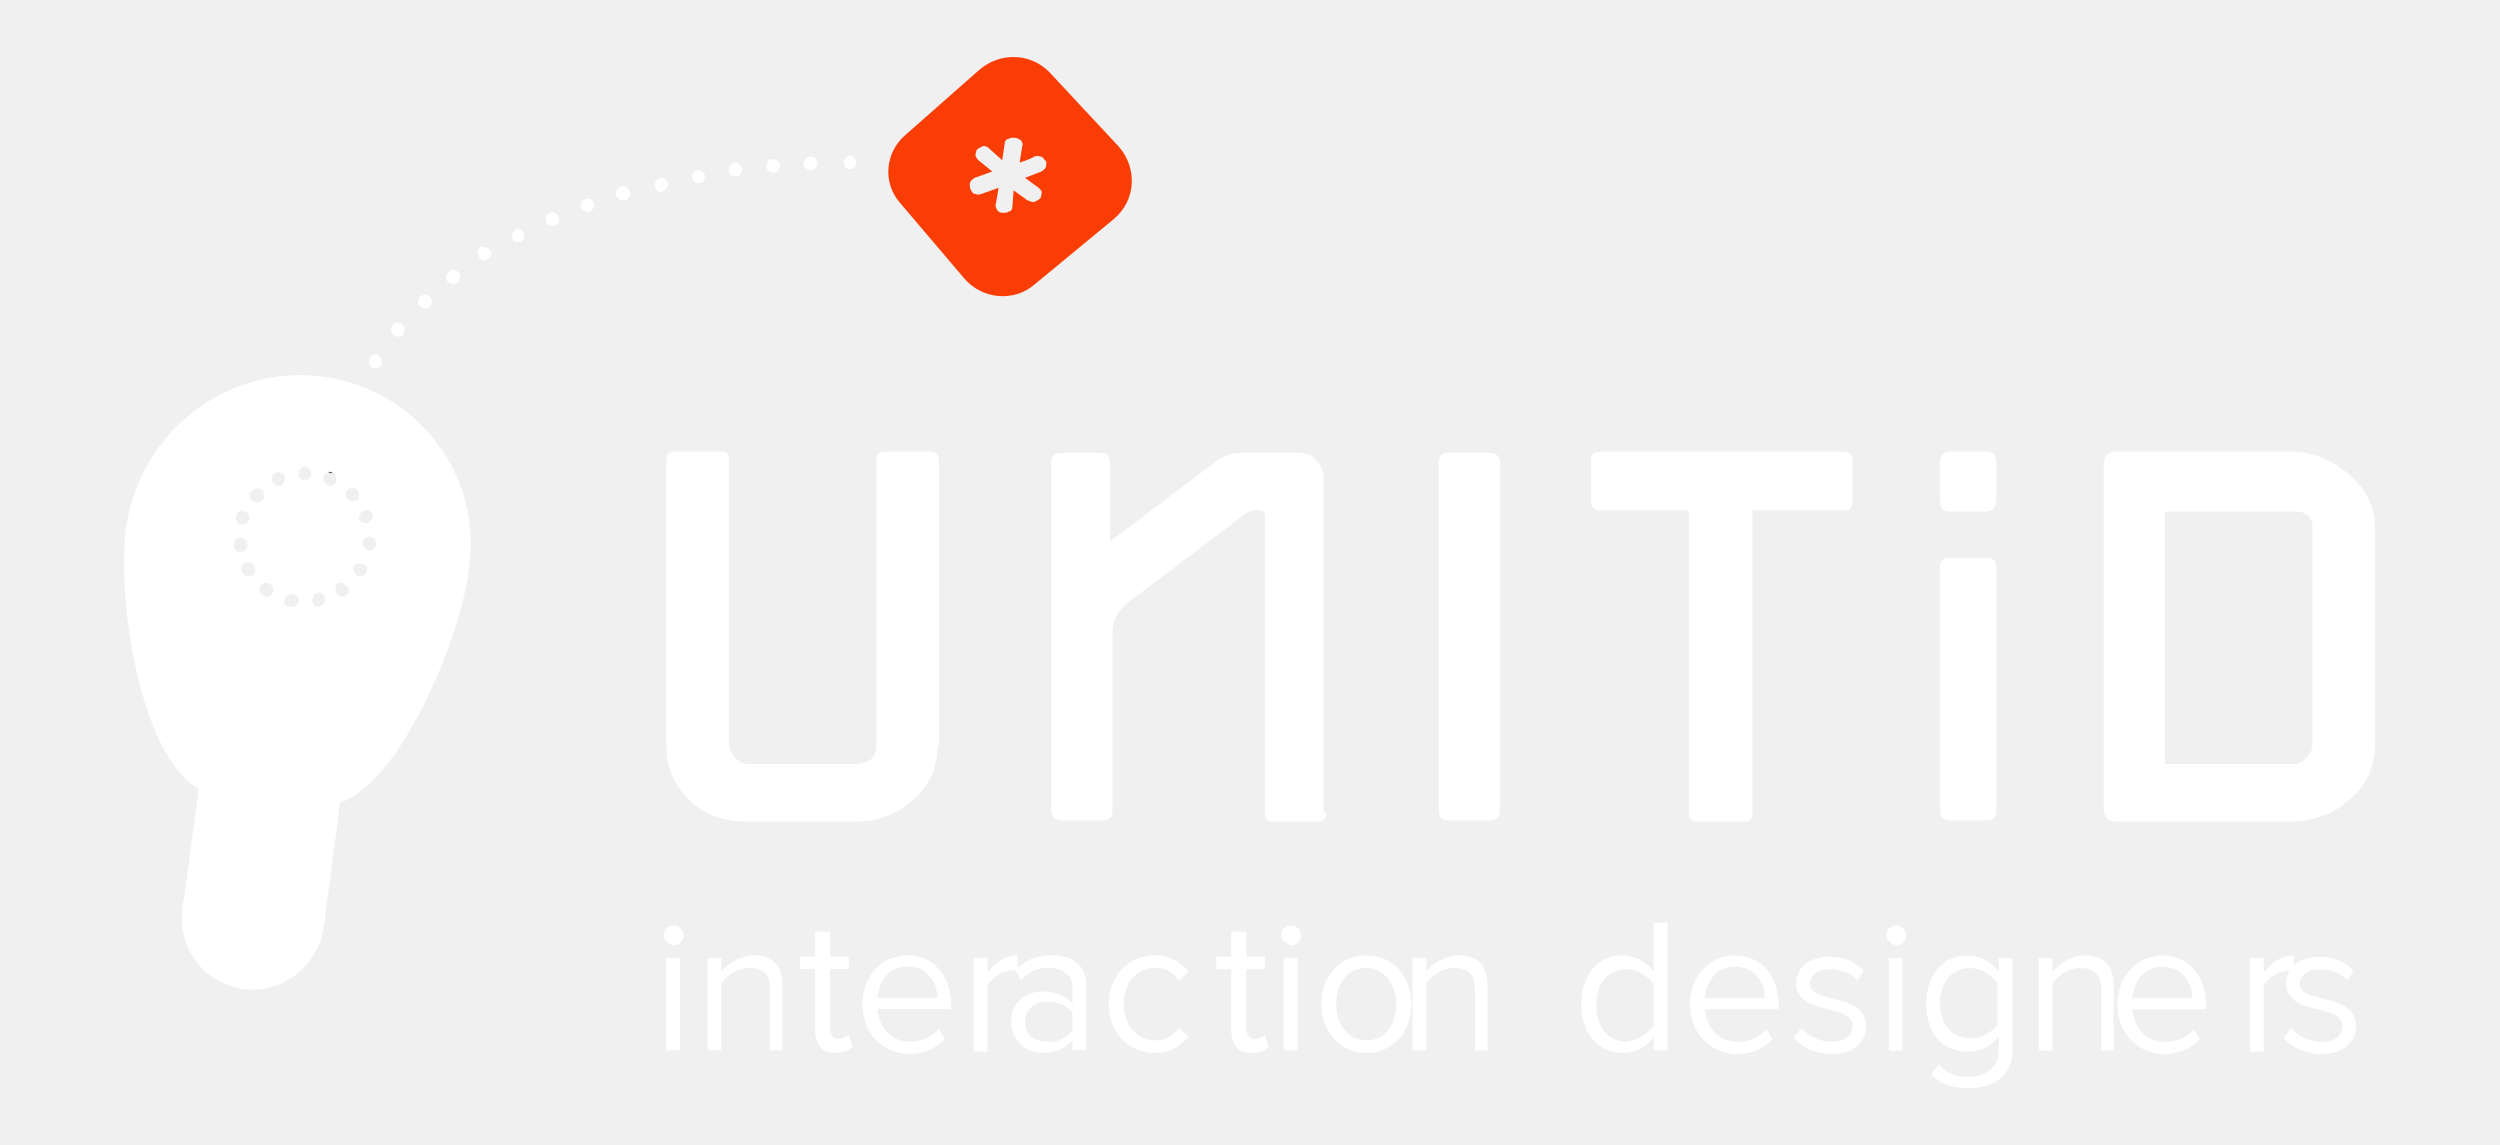
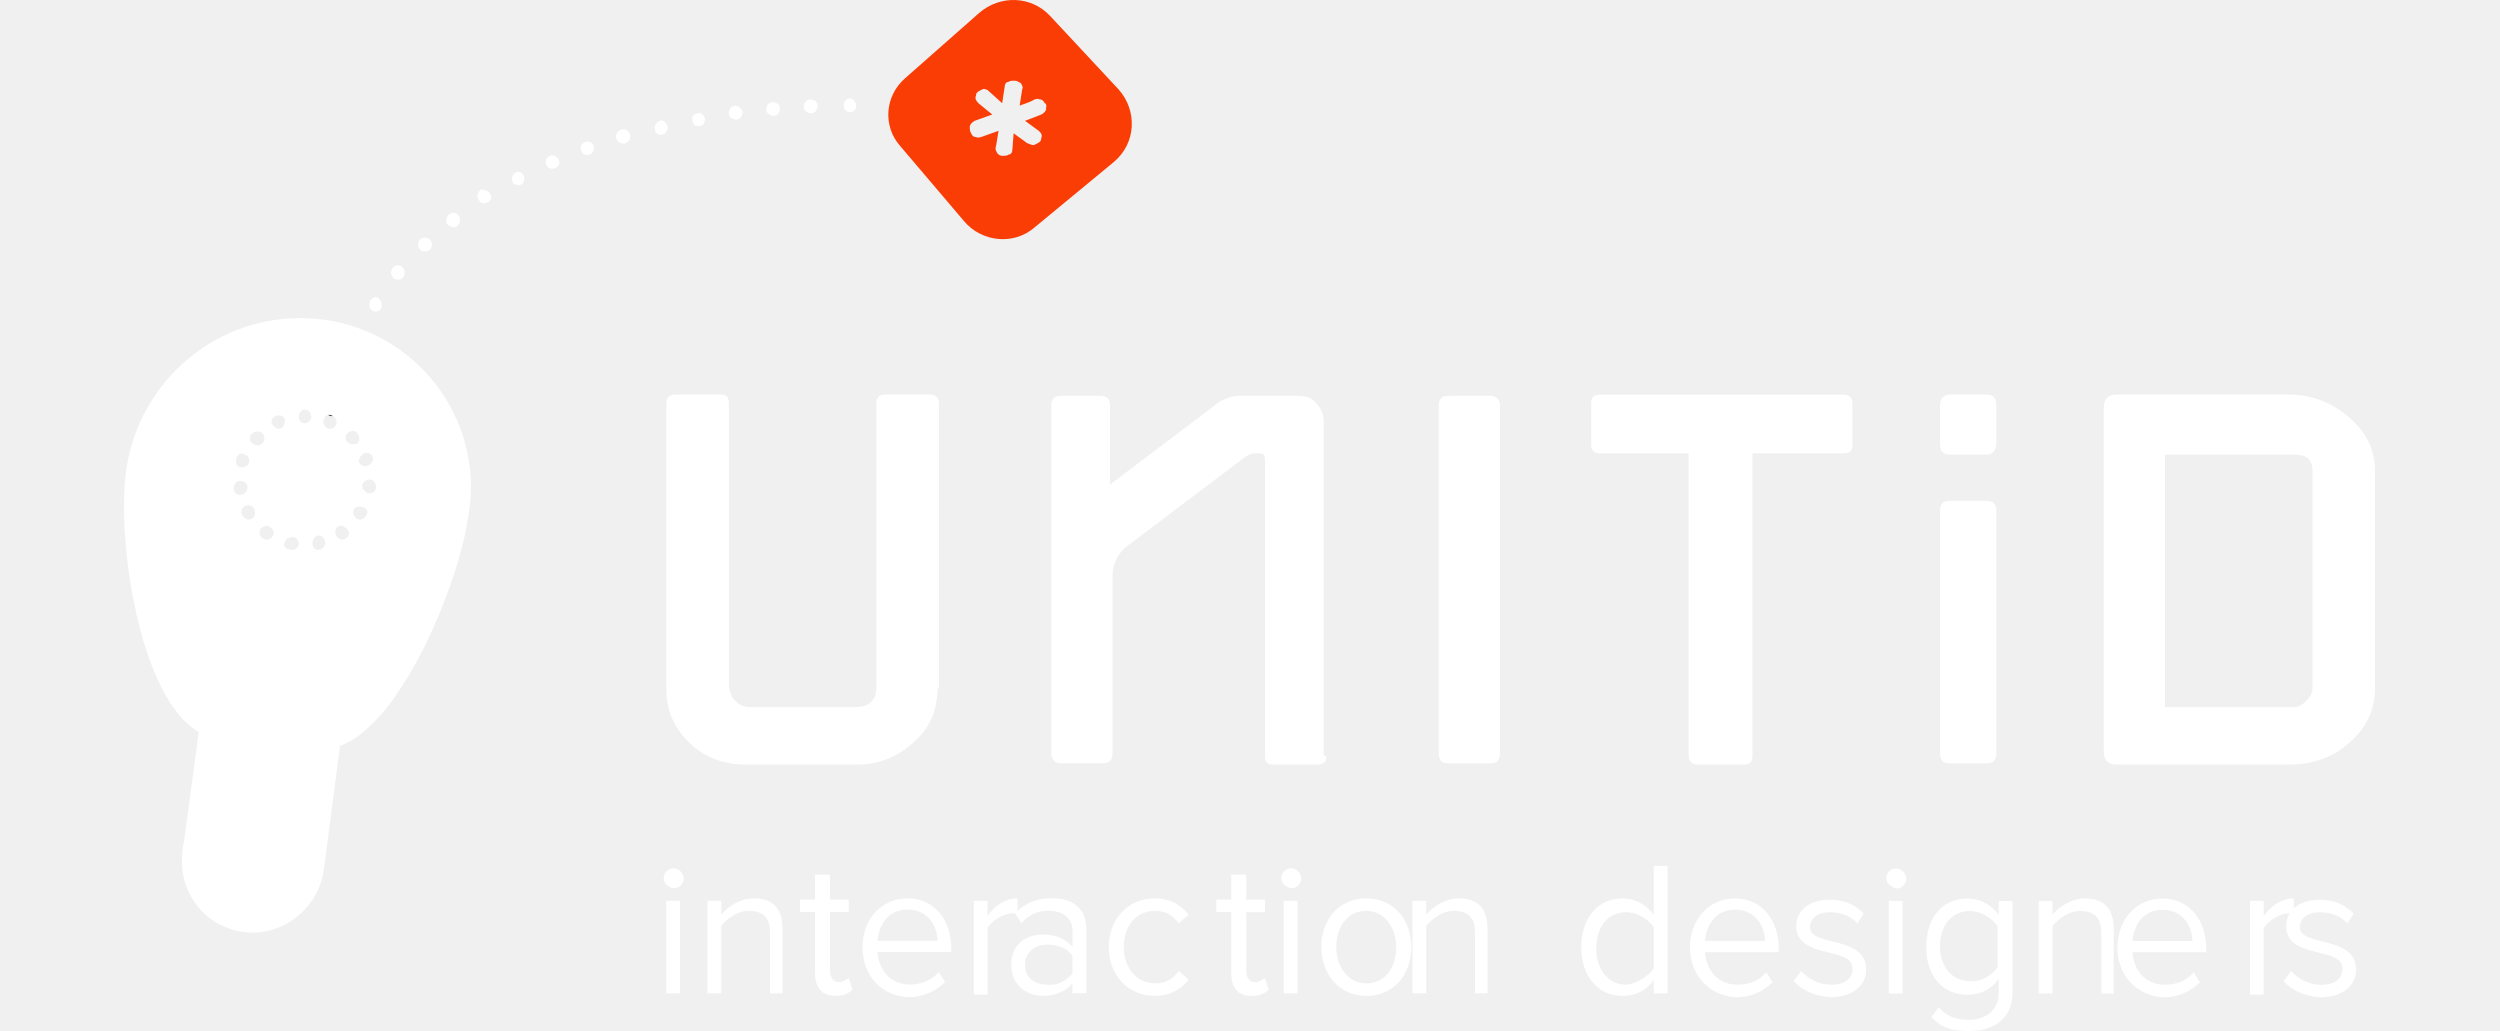
- <svg xmlns="http://www.w3.org/2000/svg" width="107" height="49" viewBox="0 153.172 595.279 245.45" enable-background="new 0 153.172 595.279 245.45">
+ <svg xmlns="http://www.w3.org/2000/svg" viewBox="0 153.172 595.279 245.45" enable-background="new 0 153.172 595.279 245.45">
  <path d="M223.23 317.07c0 5.06-1.785 9.523-5.655 12.797-3.87 3.572-8.333 5.357-13.394 5.357h-26.49c-5.06 0-9.52-1.488-13.09-4.762-3.87-3.572-5.95-7.74-5.95-13.394v-67.862c0-1.19.6-2.083 2.09-2.083h11.02c1.19 0 1.79.596 1.79 2.083v66.97c0 1.487.6 2.976 1.49 3.868.9.893 2.09 1.488 3.28 1.488h25.3c3.27 0 5.06-1.488 5.06-4.762v-67.564c0-1.19.6-2.083 1.79-2.083h11.02c1.19 0 2.09.596 2.09 2.083v67.862h-.3zm92.566 16.07c0 1.49-.596 2.084-2.084 2.084h-10.715c-1.19 0-1.785-.595-1.785-2.083V262.9c0-1.19-.298-1.786-1.19-1.786h-1.488c-.596 0-1.19.298-2.084.893l-27.98 21.132c-2.38 1.78-3.57 4.46-3.57 7.14v42.26c0 1.78-.893 2.38-2.38 2.38h-9.823c-1.488 0-2.38-.9-2.38-2.38V249.8c0-1.785.892-2.38 2.38-2.38h9.227c1.786 0 2.38.893 2.38 2.38v18.75l25.6-19.345c1.487-1.19 3.57-1.787 5.654-1.787h13.69c1.786 0 3.274.594 4.168 1.785 1.19 1.19 1.785 2.68 1.785 4.464v79.47h.6zm41.372-.594c0 1.786-.894 2.38-2.382 2.38h-9.82c-1.787 0-2.383-.892-2.383-2.38v-82.744c0-1.786.894-2.38 2.382-2.38h9.82c1.49 0 2.383.892 2.383 2.38v82.744zm83.935-73.516c0 1.487-.596 2.082-2.084 2.082h-21.73v72.03c0 1.487-.6 2.082-2.09 2.082h-11.01c-1.19 0-2.09-.595-2.09-2.083v-72.02h-21.13c-1.19 0-2.09-.59-2.09-2.08v-9.82c0-1.48.59-2.08 2.08-2.08H439c1.19 0 2.084.6 2.084 2.09v9.83zm34.227-.3c0 1.787-.893 2.68-2.38 2.68h-8.632c-1.786 0-2.382-.893-2.382-2.68v-8.93c0-1.785.894-2.678 2.382-2.678h8.63c1.787 0 2.383.893 2.383 2.68v8.93zm0 73.816c0 1.786-.893 2.38-2.38 2.38h-8.632c-1.786 0-2.382-.892-2.382-2.38v-57.742c0-1.786.894-2.38 2.382-2.38h8.63c1.787 0 2.383.892 2.383 2.38v57.742zm90.186-15.476c0 5.06-2.083 9.523-5.953 12.797-3.87 3.572-8.63 5.357-14.584 5.357H503.9c-2.084 0-2.977-1.19-2.977-3.274v-81.553c0-2.083.893-3.274 2.977-3.274h41.074c5.356 0 10.12 1.786 14.286 5.358 4.167 3.58 6.25 7.74 6.25 12.8v51.79zm-14.882-.3v-51.49c0-2.68-1.488-3.87-4.167-3.87h-30.954v60.123h30.954c.893 0 1.786-.595 2.68-1.488 1.19-1.19 1.487-2.084 1.487-3.274zm-392.587 45.54c0-1.19.893-2.38 2.38-2.38 1.19 0 2.382 1.19 2.382 2.38s-.9 2.38-2.39 2.38c-1.49-.296-2.38-1.19-2.38-2.38zm.595 27.383v-22.025h3.274v22.025h-3.274zm24.704 0V375.11c0-3.87-2.083-5.06-5.06-5.06-2.68 0-5.06 1.785-6.548 3.57v16.073h-3.274v-22.025h3.274v3.274c1.488-1.786 4.465-3.87 7.738-3.87 4.465 0 6.846 2.382 6.846 7.144v15.478h-2.976zm10.716-4.763v-14.583h-3.572v-2.977h3.572v-5.953h3.57v5.953h4.466v2.977h-4.465v13.69c0 1.787.596 2.978 2.083 2.978.894 0 1.786-.595 2.382-.893l.893 2.68c-.89.892-2.08 1.487-4.16 1.487-2.97-.01-4.76-1.79-4.76-5.36zm11.308-6.25c0-6.548 4.466-11.608 10.717-11.608 6.548 0 10.417 5.357 10.417 11.906v.893h-17.56c.297 4.17 2.976 7.74 7.737 7.74 2.39 0 5.06-.89 6.85-2.97l1.49 2.38c-2.08 2.09-5.06 3.58-8.63 3.58-6.54-.3-11.01-5.06-11.01-11.9zm10.717-8.93c-4.763 0-6.846 3.87-7.144 7.442h14.286c0-3.274-2.09-7.44-7.15-7.44zm15.775 19.943v-22.025h3.274v3.572c1.785-2.38 4.167-4.167 7.144-4.167v3.572h-1.19c-2.084 0-5.06 1.786-5.953 3.57v15.776h-3.274v-.29zm23.513 0v-2.38c-1.786 2.082-4.167 2.976-7.144 2.976-3.57 0-7.44-2.39-7.44-7.45s3.87-7.15 7.44-7.15c2.98 0 5.36.89 7.15 2.97v-3.87c0-2.98-2.38-4.76-5.65-4.76-2.68 0-4.76.89-6.54 2.97l-1.49-2.38c2.38-2.39 5.06-3.58 8.63-3.58 4.76 0 8.34 2.08 8.34 7.44v15.18h-3.27zm0-4.762v-4.16c-1.19-1.78-3.57-2.68-5.953-2.68-3.273 0-5.357 2.09-5.357 4.77 0 2.98 2.084 4.76 5.357 4.76 2.382.3 4.465-.89 5.953-2.68zm8.632-6.25c0-6.54 4.464-11.6 11.013-11.6 3.87 0 6.25 1.79 8.036 3.87l-2.38 2.08c-1.49-2.08-3.275-2.97-5.656-2.97-4.465 0-7.44 3.57-7.44 8.63 0 4.77 2.976 8.63 7.44 8.63 2.38 0 4.167-.89 5.655-2.97l2.38 2.08c-1.785 2.09-4.166 3.87-8.035 3.87-6.55 0-11.013-5.06-11.013-11.6zm29.168 6.25v-14.58h-3.57v-2.97h3.57v-5.95h3.572v5.96h4.465v2.98h-4.465v13.69c0 1.79.595 2.98 2.083 2.98.894 0 1.786-.59 2.382-.89l.893 2.68c-.893.89-2.083 1.49-4.167 1.49-2.977 0-4.763-1.79-4.763-5.36zm11.905-22.62c0-1.19.894-2.38 2.382-2.38 1.19 0 2.38 1.19 2.38 2.38s-.892 2.38-2.38 2.38c-1.19-.29-2.38-1.19-2.38-2.38zm.596 27.39v-22.03h3.274v22.03h-3.274zm8.93-11.01c0-6.54 4.167-11.6 10.715-11.6s10.72 5.06 10.72 11.61-4.16 11.61-10.71 11.61-10.71-5.35-10.71-11.61zm17.858 0c0-4.46-2.68-8.63-7.144-8.63-4.763 0-7.144 4.17-7.144 8.63s2.68 8.63 7.144 8.63c4.762.01 7.144-4.16 7.144-8.63zm18.75 11.02v-14.59c0-3.87-2.082-5.06-5.06-5.06-2.68 0-5.06 1.79-6.547 3.57v16.07h-3.274v-22.03h3.273v3.28c1.488-1.78 4.465-3.87 7.74-3.87 4.464 0 6.845 2.38 6.845 7.15v15.47h-2.97zm42.564 0v-3.27c-1.488 2.38-4.167 3.87-7.44 3.87-5.655 0-9.822-4.46-9.822-11.61s4.167-11.61 9.82-11.61c2.978 0 5.656 1.49 7.442 3.87v-11.61h3.274v30.36h-3.274zm0-5.95v-9.82c-1.19-1.78-3.87-3.57-6.548-3.57-4.465 0-7.144 3.58-7.144 8.64 0 4.76 2.68 8.63 7.144 8.63 2.678-.3 5.357-2.08 6.548-3.87zm8.632-5.06c0-6.54 4.464-11.6 10.714-11.6 6.548 0 10.417 5.36 10.417 11.91v.89h-17.56c.3 4.17 2.98 7.74 7.74 7.74 2.68 0 5.06-.89 6.85-2.97l1.49 2.38c-2.08 2.09-5.06 3.58-8.63 3.58-6.25-.3-11.01-5.06-11.01-11.9zm10.714-8.93c-4.763 0-6.846 3.87-7.144 7.45h14.287c0-3.27-2.083-7.44-7.143-7.44zm13.99 16.97l1.786-2.38c1.487 1.79 4.167 3.28 7.143 3.28 3.274 0 5.06-1.49 5.06-3.87 0-5.36-13.394-2.08-13.394-10.12 0-3.57 2.97-6.25 8.03-6.25 3.87 0 6.25 1.49 8.03 3.28l-1.49 2.38c-1.19-1.48-3.58-2.68-6.55-2.68-2.98 0-4.76 1.49-4.76 3.57 0 4.77 13.39 1.79 13.39 10.12 0 3.58-2.98 6.55-8.63 6.55-3.58-.3-6.55-1.49-8.64-3.87zm22.026-24.4c0-1.19.892-2.38 2.38-2.38 1.19 0 2.38 1.19 2.38 2.38s-.892 2.38-2.38 2.38c-1.19-.29-2.38-1.19-2.38-2.38zm.594 27.39V367.7h3.274v22.02h-3.274zm10.12 5.66l1.786-2.38c1.785 2.08 3.87 2.98 7.144 2.98 3.57 0 7.143-1.78 7.143-6.55v-3.27c-1.488 2.38-4.167 3.87-7.44 3.87-5.655 0-9.822-4.17-9.822-11.31s3.87-11.61 9.822-11.61c2.977 0 5.655 1.49 7.44 3.87v-3.28h3.274v21.72c0 6.85-5.06 9.23-10.41 9.23-3.87 0-6.25-.6-8.93-3.27zm15.775-11.9v-9.82c-1.2-1.79-3.87-3.57-6.55-3.57-4.47 0-7.15 3.57-7.15 8.33s2.68 8.34 7.14 8.34c2.68.3 5.35-1.49 6.55-3.27zm24.7 6.25v-14.59c0-3.87-2.09-5.06-5.06-5.06-2.68 0-5.06 1.79-6.55 3.57v16.07h-3.28V367.7h3.27v3.27c1.49-1.785 4.46-3.87 7.74-3.87 4.46 0 6.84 2.383 6.84 7.145v15.48h-2.98zm3.87-11.01c0-6.55 4.46-11.61 10.71-11.61 6.55 0 10.41 5.36 10.41 11.91v.89h-17.56c.29 4.17 2.97 7.74 7.74 7.74 2.68 0 5.06-.89 6.84-2.97l1.48 2.38c-2.09 2.09-5.06 3.58-8.63 3.58-6.25-.3-11.02-5.06-11.02-11.91zm10.71-8.93c-4.77 0-6.85 3.87-7.15 7.44h14.28c0-3.27-2.09-7.44-7.15-7.44zm20.84 19.94V367.7h3.27v3.57c1.78-2.38 4.16-4.168 7.14-4.168v3.57h-1.19c-2.09 0-5.06 1.786-5.96 3.57V390h-3.28v-.297zm8.03-2.98l1.78-2.38c1.49 1.79 4.16 3.28 7.14 3.28 3.27 0 5.06-1.49 5.06-3.87 0-5.36-13.4-2.08-13.4-10.12 0-3.57 2.98-6.25 8.04-6.25 3.87 0 6.25 1.49 8.03 3.27l-1.49 2.38c-1.19-1.49-3.57-2.68-6.55-2.68s-4.77 1.49-4.77 3.57c0 4.76 13.39 1.79 13.39 10.12 0 3.57-2.98 6.55-8.63 6.55-3.57-.3-6.55-1.49-8.63-3.87z" fill="#fff" />
  <path fill="#333" d="M77.09 257.838c.892 0 1.487.893 1.487 1.786s-.894 1.488-1.786 1.488-1.48-.893-1.48-1.786c0-.892.9-1.488 1.79-1.488zm2.082-8.928c.894.296 1.19 1.19 1.19 2.082-.297.893-.893 1.488-1.785 1.19-.894-.297-1.488-1.19-1.19-2.083-.298-.9.893-1.49 1.785-1.19zm2.678-8.633c.895.298 1.19 1.19.895 2.083-.298.893-1.19 1.19-2.084.893s-1.48-1.19-.89-2.083c.3-.893 1.19-1.19 2.09-.893zm3.87-8.334c.894.298 1.19 1.488.596 2.083-.298.893-1.488 1.19-2.084.595-.893-.29-1.19-1.19-.893-2.08.59-.59 1.48-.89 2.38-.59z" />
  <path fill="#fff" d="M90.185 224.205c.596.595.893 1.488.596 2.38-.59.894-1.48.894-2.08.596-.89-.59-.89-1.48-.59-2.38.6-.89 1.49-1.19 2.09-.59zm5.655-7.44c.596.595.596 1.487.298 2.38-.596.595-1.488.893-2.38.3-.597-.597-.895-1.49-.3-2.383.596-.894 1.786-.894 2.382-.298zm6.548-6.55c.596.596.596 1.787 0 2.38-.595.597-1.785.597-2.38 0s-.597-1.784 0-2.38 1.785-.594 2.38 0zm6.846-5.655c.596.596.298 1.787-.297 2.382-.596.595-1.786.297-2.382-.298-.595-.595-.298-1.786.298-2.38.892-.596 1.786-.596 2.38.297zm7.44-5.357c.596.893.3 1.786-.595 2.083-.6.595-1.79.298-2.09-.595-.6-.89-.3-1.78.59-2.38.59 0 1.78.3 2.08.9zm8.036-4.167c.3.893 0 1.786-.595 2.083-.893.29-1.785 0-2.083-.6-.298-.9 0-1.79.596-2.09.595-.6 1.785-.3 2.083.59zm8.335-3.87c.298.894 0 1.787-.893 2.084-.894.297-1.786 0-2.084-.893s0-1.786.893-2.083c.6-.297 1.49 0 2.09.893zm8.335-3.273c.297.893-.3 1.786-.894 2.084-.894.297-1.786 0-2.084-.893s0-1.786.893-2.083c.894-.29 1.786 0 2.084.9zm8.63-2.68c.298.894-.297 1.787-1.19 2.084-.893.298-1.785-.297-2.083-1.19s.298-1.786 1.19-2.083c.893-.298 1.786.297 2.084 1.19zm8.93-2.083c.298.894-.298 1.787-1.19 2.084-.893.298-1.786-.297-1.786-1.19-.297-.893.298-1.786 1.19-2.083.595-.29 1.488.3 1.786 1.19zm8.93-1.785c0 .893-.3 1.786-1.192 1.786-.893.3-1.785-.29-1.785-1.19-.298-.89.298-1.78 1.19-1.78.595-.3 1.49.3 1.786 1.19zm8.928-1.49c0 .894-.595 1.787-1.488 1.787s-1.785-.596-1.785-1.488c0-.893.595-1.786 1.487-1.786.894 0 1.488.596 1.786 1.488zm8.93-.89c0 .892-.596 1.785-1.488 1.785-.894 0-1.786-.595-1.786-1.488s.596-1.786 1.488-1.786 1.786.595 1.786 1.488zm8.928-.597c0 .893-.595 1.786-1.488 1.786s-1.785-.595-1.785-1.488.595-1.786 1.487-1.786c1.192 0 1.786.596 1.786 1.488zm9.227 0c0 .893-.595 1.488-1.487 1.488-.894 0-1.488-.595-1.488-1.488s.595-1.786 1.488-1.786c.594 0 1.487.894 1.487 1.786zM76.79 229.265c-22.62-2.976-43.455 13.096-46.728 35.717-2.38 17.263 3.273 54.468 17.263 62.504l-3.57 26.49c-.3.595-.3 1.488-.3 2.083-1.19 9.52 5.358 17.85 14.586 19.04 9.23 1.19 17.86-5.66 19.05-14.88 0-.6.3-1.49.3-2.09l3.57-27.39c14.59-5.06 28.58-38.99 30.66-55.36 3.57-22.33-12.2-43.16-34.82-46.14zm9.824 31.847c.893-.298 1.785 0 2.083.893.298.893-.298 1.786-1.19 2.083-.893.297-1.786-.298-2.083-.893 0-.594.296-1.487 1.19-2.083zm-30.36 1.19c.298-.892 1.19-1.487 2.083-.892.894.297 1.19 1.19.894 2.083-.29.596-1.19 1.19-2.08.893-.59 0-1.19-.893-.89-2.083zm-.596 7.144c0-.893.596-1.786 1.488-1.786.894 0 1.786.596 1.786 1.488 0 .893-.596 1.488-1.19 1.786-1.19.298-2.084-.297-2.084-1.488zm4.465 7.144c-.596.595-1.786.297-2.38-.596-.597-.893-.3-1.786.594-2.38.894-.3 1.786 0 2.084.594.6.894.3 2.084-.29 2.382zm0-17.86c-.596-.297-.596-.595-.596-1.19 0-.297 0-.893.596-1.19.596-.595 1.786-.595 2.38 0 .597.595.597 1.786 0 2.38-.297.298-.594.298-.892.596-.89-.297-1.19-.297-1.48-.595zm4.763 22.027c-.298.893-1.488 1.19-2.382.595-.893-.595-.893-1.786-.298-2.38.596-.596 1.488-.894 2.084-.3.893.597 1.19 1.49.596 2.085zm2.083-25.597c-.6.297-1.49 0-2.09-.893-.6-.893 0-1.786.89-2.083.89-.297 1.78 0 2.08.893 0 .892-.3 1.785-.9 2.083zm2.08 28.87c-.6 0-.9-.297-1.19-.594-.3-.298-.3-.893 0-1.19 0-.298.29-.894.89-.894.3-.297.59-.297 1.19-.297.89.297 1.19.893 1.19 1.786-.3.9-1.19 1.49-2.09 1.19zm5.06-31.55c0 .894-.9 1.49-1.49 1.49-.9 0-1.49-.596-1.49-1.49 0-.892.59-1.785 1.49-1.785s1.49.893 1.49 1.786zm2.08 31.55c-.9.298-1.79-.297-1.79-1.487 0-.893.59-1.786 1.19-1.786.89-.298 1.49.297 1.78 1.19.3.893-.3 1.786-1.19 2.084zm1.78-28.87c-.6-.298-1.19-1.19-.9-2.083.29-.893 1.19-1.488 2.08-.893.89.297 1.19 1.488.89 2.083-.3.893-1.2 1.19-2.09.893zm4.46 26.192c-.9.596-1.79.298-2.38-.595-.3-.893-.3-1.786.29-2.084.59-.595 1.49-.297 2.08.298.89.6.89 1.79 0 2.39zm.29-22.918c-.6-.595-.6-1.488 0-2.083.59-.59 1.78-.89 2.38 0 .59.6.59 1.79 0 2.39-.9.3-1.79.3-2.38-.3zm4.46 17.56c-.6.893-1.49 1.19-2.38.596-.6-.596-.89-1.488-.6-2.084.3-.595 1.19-.893 2.08-.595 1.19.3 1.49 1.2.89 2.09zm1.79-5.655c-.3.29-.9.29-1.19.29s-.9-.3-.9-.6c-.6-.3-.6-.6-.6-1.19 0-.9.89-1.49 1.78-1.49s1.49.89 1.49 1.78c0 .59-.3 1.19-.6 1.19z" />
  <path fill="#FA3D05" d="M266.388 174.5l-16.37-17.562c-4.465-4.763-11.905-5.06-16.966-.596l-17.56 15.478c-4.764 4.167-5.358 11.31-1.19 16.072l15.18 17.858c4.166 5.06 11.904 5.953 16.964 1.488l18.752-15.477c5.357-4.46 5.655-12.2 1.19-17.26zm-17.263 4.464c0 .595-.596 1.19-1.19 1.488l-3.87 1.488 3.274 2.38c.59.596.89.894.59 1.787 0 .595-.3.893-.9 1.19-.6.298-.9.595-1.49.298-.3 0-.6-.298-.9-.298l-3.28-2.38-.3 3.868c0 .595-.3 1.19-.9 1.19-.3.298-.9.298-1.49.298s-.9-.297-1.19-.595c-.3-.595-.6-.893-.3-1.786l.59-3.57-4.17 1.487c-.3 0-.6.29-1.19 0-.6 0-.89-.3-1.19-.9-.3-.6-.3-.9-.3-1.49s.59-1.19 1.19-1.49l4.16-1.49-3.28-2.68c-.6-.6-.9-1.19-.6-1.79 0-.6.29-.9.89-1.19.6-.3.89-.6 1.49-.3.3 0 .59.29.89.59l2.97 2.68.59-3.87c0-.6.29-1.19.89-1.19.3-.3.89-.3 1.49-.3s.89.3 1.49.59c.3.59.59.89.3 1.49l-.6 3.86c.6-.3 2.08-.6 3.57-1.49.29 0 .59-.3 1.19 0 .59 0 .89.29 1.19.89.29 0 .59.59.29 1.19z" />
</svg>
